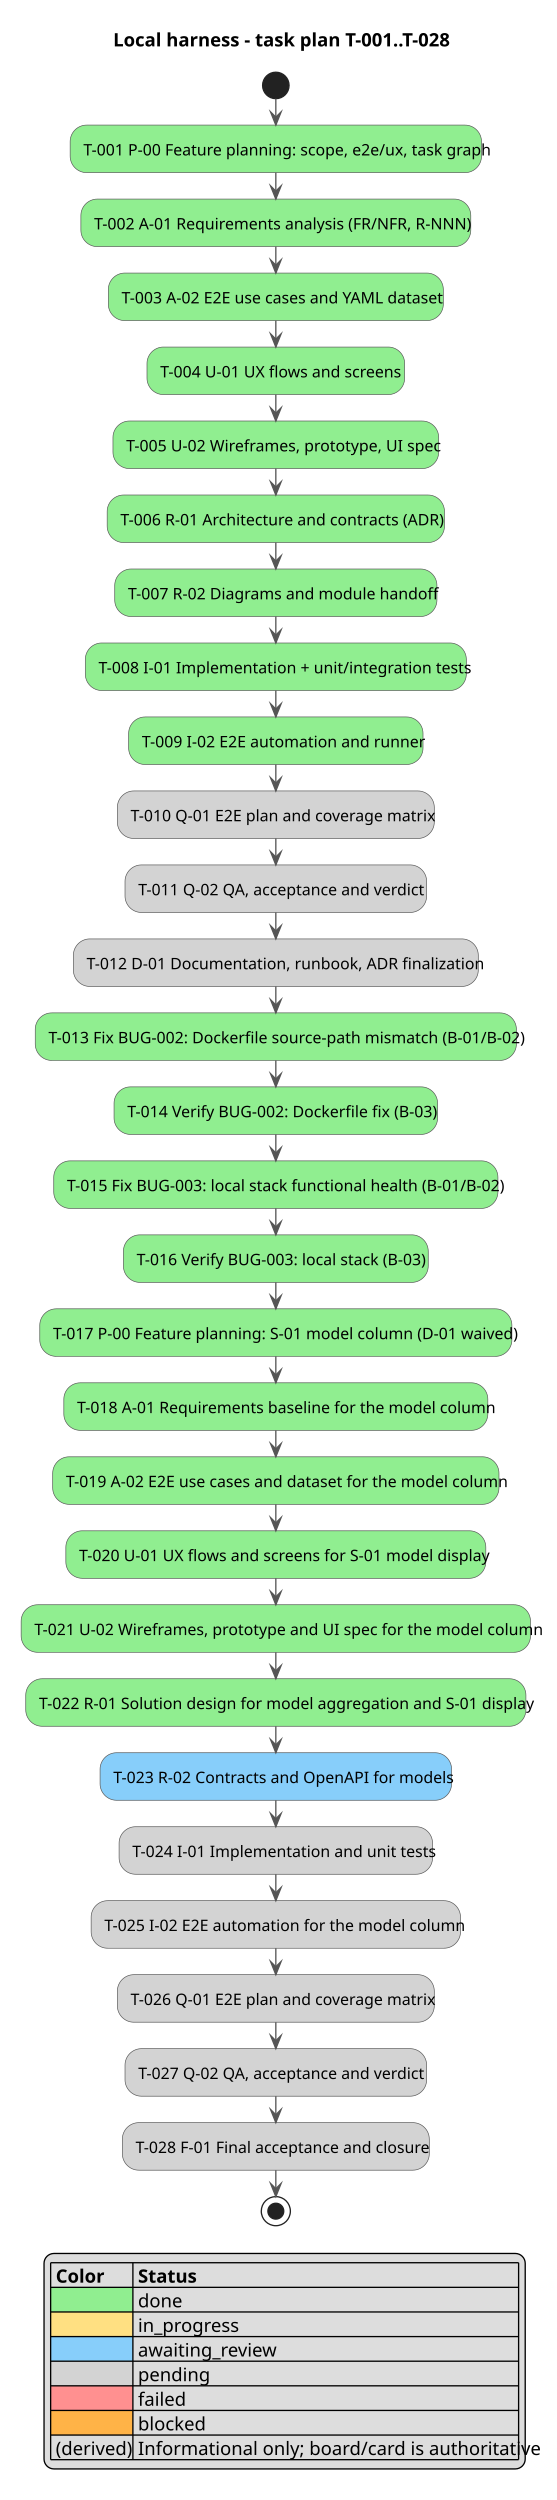
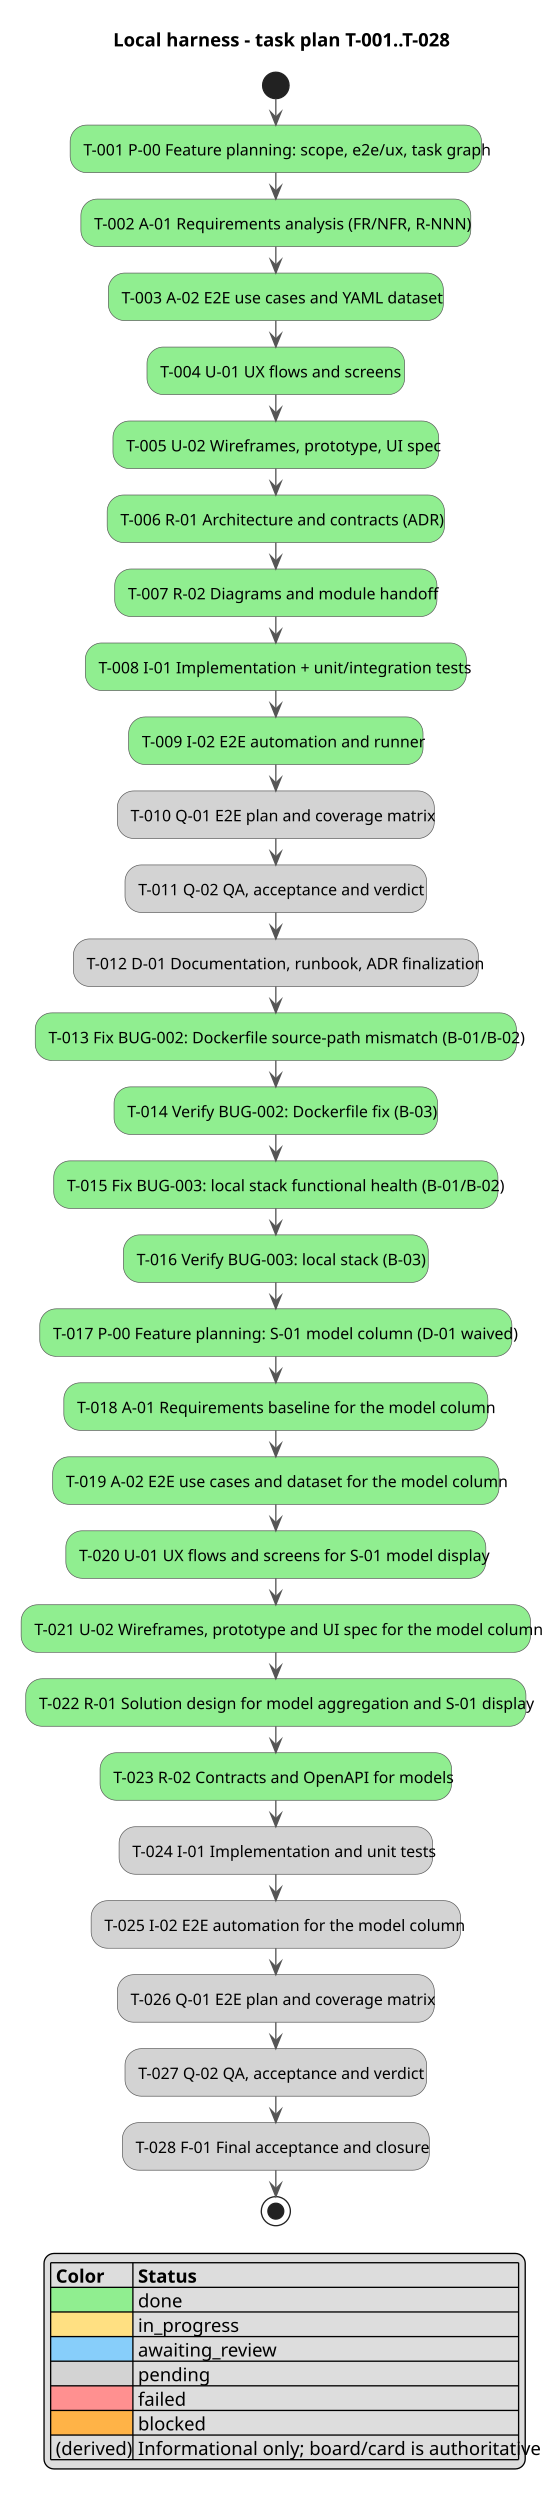
<svg xmlns="http://www.w3.org/2000/svg" version="1.1" data-diagram-type="ACTIVITY" style="width:421px;height:1891px;background:#FFFFFF;" width="421px" height="1891px" viewBox="0 0 421 1891" zoomAndPan="magnify" preserveAspectRatio="none" contentStyleType="text/css">
  <defs />
  <g font-family="sans-serif" lengthAdjust="spacing">
    <g class="title" data-source-line="5">
      <text x="85.599" y="35.107" fill="#000" font-size="14" textLength="248.076" font-weight="700" font-family="Segoe UI">Local harness - task plan T-001..T-028</text>
    </g>
    <ellipse cx="208.637" cy="64.621" rx="10" ry="10" fill="#222" style="stroke:#222;stroke-width:1;" />
    <rect x="53.072" y="94.621" width="311.129" height="35.961" fill="#90EE90" style="stroke:#555;stroke-width:0.5;" rx="12.5" ry="12.5" />
    <text x="63.072" y="117.57" fill="#000" font-size="12" textLength="291.129" font-family="Segoe UI">T-001 P-00 Feature planning: scope, e2e/ux, task graph</text>
    <rect x="61.182" y="150.582" width="294.91" height="35.961" fill="#90EE90" style="stroke:#555;stroke-width:0.5;" rx="12.5" ry="12.5" />
    <text x="71.182" y="173.531" fill="#000" font-size="12" textLength="274.91" font-family="Segoe UI">T-002 A-01 Requirements analysis (FR/NFR, R-NNN)</text>
    <rect x="81.941" y="206.543" width="253.391" height="35.961" fill="#90EE90" style="stroke:#555;stroke-width:0.5;" rx="12.5" ry="12.5" />
    <text x="91.941" y="229.492" fill="#000" font-size="12" textLength="233.391" font-family="Segoe UI">T-003 A-02 E2E use cases and YAML dataset</text>
    <rect x="111.191" y="262.504" width="194.891" height="35.961" fill="#90EE90" style="stroke:#555;stroke-width:0.5;" rx="12.5" ry="12.5" />
    <text x="121.191" y="285.453" fill="#000" font-size="12" textLength="174.891" font-family="Segoe UI">T-004 U-01 UX flows and screens</text>
    <rect x="85.451" y="318.465" width="246.371" height="35.961" fill="#90EE90" style="stroke:#555;stroke-width:0.5;" rx="12.5" ry="12.5" />
    <text x="95.451" y="341.414" fill="#000" font-size="12" textLength="226.371" font-family="Segoe UI">T-005 U-02 Wireframes, prototype, UI spec</text>
    <rect x="81.071" y="374.426" width="255.131" height="35.961" fill="#90EE90" style="stroke:#555;stroke-width:0.5;" rx="12.5" ry="12.5" />
    <text x="91.071" y="397.375" fill="#000" font-size="12" textLength="235.131" font-family="Segoe UI">T-006 R-01 Architecture and contracts (ADR)</text>
    <rect x="86.784" y="430.387" width="243.705" height="35.961" fill="#90EE90" style="stroke:#555;stroke-width:0.5;" rx="12.5" ry="12.5" />
    <text x="96.784" y="453.336" fill="#000" font-size="12" textLength="223.705" font-family="Segoe UI">T-007 R-02 Diagrams and module handoff</text>
    <rect x="64.536" y="486.348" width="288.201" height="35.961" fill="#90EE90" style="stroke:#555;stroke-width:0.5;" rx="12.5" ry="12.5" />
    <text x="74.536" y="509.297" fill="#000" font-size="12" textLength="268.201" font-family="Segoe UI">T-008 I-01 Implementation + unit/integration tests</text>
    <rect x="97.311" y="542.309" width="222.652" height="35.961" fill="#90EE90" style="stroke:#555;stroke-width:0.5;" rx="12.5" ry="12.5" />
    <text x="107.311" y="565.258" fill="#000" font-size="12" textLength="202.652" font-family="Segoe UI">T-009 I-02 E2E automation and runner</text>
    <rect x="88.768" y="598.27" width="239.738" height="35.961" fill="#D3D3D3" style="stroke:#555;stroke-width:0.5;" rx="12.5" ry="12.5" />
    <text x="98.768" y="621.219" fill="#000" font-size="12" textLength="219.738" font-family="Segoe UI">T-010 Q-01 E2E plan and coverage matrix</text>
    <rect x="94.565" y="654.23" width="228.143" height="35.961" fill="#D3D3D3" style="stroke:#555;stroke-width:0.5;" rx="12.5" ry="12.5" />
    <text x="104.565" y="677.18" fill="#000" font-size="12" textLength="208.143" font-family="Segoe UI">T-011 Q-02 QA, acceptance and verdict</text>
    <rect x="55.489" y="710.191" width="306.295" height="35.961" fill="#D3D3D3" style="stroke:#555;stroke-width:0.5;" rx="12.5" ry="12.5" />
    <text x="65.489" y="733.141" fill="#000" font-size="12" textLength="286.295" font-family="Segoe UI">T-012 D-01 Documentation, runbook, ADR finalization</text>
    <rect x="26.667" y="766.152" width="363.939" height="35.961" fill="#90EE90" style="stroke:#555;stroke-width:0.5;" rx="12.5" ry="12.5" />
    <text x="36.667" y="789.102" fill="#000" font-size="12" textLength="343.939" font-family="Segoe UI">T-013 Fix BUG-002: Dockerfile source-path mismatch (B-01/B-02)</text>
    <rect x="86.271" y="822.113" width="244.73" height="35.961" fill="#90EE90" style="stroke:#555;stroke-width:0.5;" rx="12.5" ry="12.5" />
    <text x="96.271" y="845.063" fill="#000" font-size="12" textLength="224.73" font-family="Segoe UI">T-014 Verify BUG-002: Dockerfile fix (B-03)</text>
    <rect x="40.65" y="878.074" width="335.973" height="35.961" fill="#90EE90" style="stroke:#555;stroke-width:0.5;" rx="12.5" ry="12.5" />
    <text x="50.65" y="901.023" fill="#000" font-size="12" textLength="315.973" font-family="Segoe UI">T-015 Fix BUG-003: local stack functional health (B-01/B-02)</text>
    <rect x="93.347" y="934.035" width="230.58" height="35.961" fill="#90EE90" style="stroke:#555;stroke-width:0.5;" rx="12.5" ry="12.5" />
    <text x="103.347" y="956.984" fill="#000" font-size="12" textLength="210.58" font-family="Segoe UI">T-016 Verify BUG-003: local stack (B-03)</text>
    <rect x="30.089" y="989.996" width="357.096" height="35.961" fill="#90EE90" style="stroke:#555;stroke-width:0.5;" rx="12.5" ry="12.5" />
    <text x="40.089" y="1012.945" fill="#000" font-size="12" textLength="337.096" font-family="Segoe UI">T-017 P-00 Feature planning: S-01 model column (D-01 waived)</text>
    <rect x="48.279" y="1045.957" width="320.715" height="35.961" fill="#90EE90" style="stroke:#555;stroke-width:0.5;" rx="12.5" ry="12.5" />
    <text x="58.279" y="1068.906" fill="#000" font-size="12" textLength="300.715" font-family="Segoe UI">T-018 A-01 Requirements baseline for the model column</text>
    <rect x="39.856" y="1101.918" width="337.561" height="35.961" fill="#90EE90" style="stroke:#555;stroke-width:0.5;" rx="12.5" ry="12.5" />
    <text x="49.856" y="1124.867" fill="#000" font-size="12" textLength="317.561" font-family="Segoe UI">T-019 A-02 E2E use cases and dataset for the model column</text>
    <rect x="49.806" y="1157.879" width="317.662" height="35.961" fill="#90EE90" style="stroke:#555;stroke-width:0.5;" rx="12.5" ry="12.5" />
    <text x="59.806" y="1180.828" fill="#000" font-size="12" textLength="297.662" font-family="Segoe UI">T-020 U-01 UX flows and screens for S-01 model display</text>
    <rect x="16" y="1213.84" width="385.273" height="35.961" fill="#90EE90" style="stroke:#555;stroke-width:0.5;" rx="12.5" ry="12.5" />
    <text x="26" y="1236.789" fill="#000" font-size="12" textLength="365.273" font-family="Segoe UI">T-021 U-02 Wireframes, prototype and UI spec for the model column</text>
    <rect x="19.475" y="1269.801" width="378.324" height="35.961" fill="#90EE90" style="stroke:#555;stroke-width:0.5;" rx="12.5" ry="12.5" />
    <text x="29.475" y="1292.75" fill="#000" font-size="12" textLength="358.324" font-family="Segoe UI">T-022 R-01 Solution design for model aggregation and S-01 display</text>
-     <rect x="75.698" y="1325.762" width="265.877" height="35.961" fill="#87CEFA" style="stroke:#555;stroke-width:0.5;" rx="12.5" ry="12.5" />
+     <rect x="75.698" y="1325.762" width="265.877" height="35.961" fill="#90EE90" style="stroke:#555;stroke-width:0.5;" rx="12.5" ry="12.5" />
    <text x="85.698" y="1348.711" fill="#000" font-size="12" textLength="245.877" font-family="Segoe UI">T-023 R-02 Contracts and OpenAPI for models</text>
    <rect x="90.086" y="1381.723" width="237.102" height="35.961" fill="#D3D3D3" style="stroke:#555;stroke-width:0.5;" rx="12.5" ry="12.5" />
    <text x="100.086" y="1404.672" fill="#000" font-size="12" textLength="217.102" font-family="Segoe UI">T-024 I-01 Implementation and unit tests</text>
    <rect x="68.948" y="1437.684" width="279.377" height="35.961" fill="#D3D3D3" style="stroke:#555;stroke-width:0.5;" rx="12.5" ry="12.5" />
    <text x="78.948" y="1460.633" fill="#000" font-size="12" textLength="259.377" font-family="Segoe UI">T-025 I-02 E2E automation for the model column</text>
    <rect x="88.768" y="1493.645" width="239.738" height="35.961" fill="#D3D3D3" style="stroke:#555;stroke-width:0.5;" rx="12.5" ry="12.5" />
    <text x="98.768" y="1516.594" fill="#000" font-size="12" textLength="219.738" font-family="Segoe UI">T-026 Q-01 E2E plan and coverage matrix</text>
    <rect x="94.565" y="1549.605" width="228.143" height="35.961" fill="#D3D3D3" style="stroke:#555;stroke-width:0.5;" rx="12.5" ry="12.5" />
    <text x="104.565" y="1572.555" fill="#000" font-size="12" textLength="208.143" font-family="Segoe UI">T-027 Q-02 QA, acceptance and verdict</text>
    <rect x="92.553" y="1605.566" width="232.168" height="35.961" fill="#D3D3D3" style="stroke:#555;stroke-width:0.5;" rx="12.5" ry="12.5" />
    <text x="102.553" y="1628.516" fill="#000" font-size="12" textLength="212.168" font-family="Segoe UI">T-028 F-01 Final acceptance and closure</text>
    <ellipse cx="208.637" cy="1672.527" rx="11" ry="11" fill="none" style="stroke:#222;stroke-width:1;" />
    <ellipse cx="208.637" cy="1672.527" rx="6" ry="6" fill="#222" style="stroke:#222;stroke-width:1;" />
    <line x1="208.637" y1="74.621" x2="208.637" y2="94.621" style="stroke:#555;stroke-width:1;" />
    <polygon points="204.637,84.621,208.637,94.621,212.637,84.621,208.637,88.621" fill="#555" style="stroke:#555;stroke-width:1;stroke-linejoin:miter;stroke-miterlimit:10;" />
    <line x1="208.637" y1="130.582" x2="208.637" y2="150.582" style="stroke:#555;stroke-width:1;" />
    <polygon points="204.637,140.582,208.637,150.582,212.637,140.582,208.637,144.582" fill="#555" style="stroke:#555;stroke-width:1;stroke-linejoin:miter;stroke-miterlimit:10;" />
    <line x1="208.637" y1="186.543" x2="208.637" y2="206.543" style="stroke:#555;stroke-width:1;" />
    <polygon points="204.637,196.543,208.637,206.543,212.637,196.543,208.637,200.543" fill="#555" style="stroke:#555;stroke-width:1;stroke-linejoin:miter;stroke-miterlimit:10;" />
    <line x1="208.637" y1="242.504" x2="208.637" y2="262.504" style="stroke:#555;stroke-width:1;" />
    <polygon points="204.637,252.504,208.637,262.504,212.637,252.504,208.637,256.504" fill="#555" style="stroke:#555;stroke-width:1;stroke-linejoin:miter;stroke-miterlimit:10;" />
    <line x1="208.637" y1="298.465" x2="208.637" y2="318.465" style="stroke:#555;stroke-width:1;" />
    <polygon points="204.637,308.465,208.637,318.465,212.637,308.465,208.637,312.465" fill="#555" style="stroke:#555;stroke-width:1;stroke-linejoin:miter;stroke-miterlimit:10;" />
    <line x1="208.637" y1="354.426" x2="208.637" y2="374.426" style="stroke:#555;stroke-width:1;" />
    <polygon points="204.637,364.426,208.637,374.426,212.637,364.426,208.637,368.426" fill="#555" style="stroke:#555;stroke-width:1;stroke-linejoin:miter;stroke-miterlimit:10;" />
    <line x1="208.637" y1="410.387" x2="208.637" y2="430.387" style="stroke:#555;stroke-width:1;" />
    <polygon points="204.637,420.387,208.637,430.387,212.637,420.387,208.637,424.387" fill="#555" style="stroke:#555;stroke-width:1;stroke-linejoin:miter;stroke-miterlimit:10;" />
    <line x1="208.637" y1="466.348" x2="208.637" y2="486.348" style="stroke:#555;stroke-width:1;" />
    <polygon points="204.637,476.348,208.637,486.348,212.637,476.348,208.637,480.348" fill="#555" style="stroke:#555;stroke-width:1;stroke-linejoin:miter;stroke-miterlimit:10;" />
    <line x1="208.637" y1="522.309" x2="208.637" y2="542.309" style="stroke:#555;stroke-width:1;" />
    <polygon points="204.637,532.309,208.637,542.309,212.637,532.309,208.637,536.309" fill="#555" style="stroke:#555;stroke-width:1;stroke-linejoin:miter;stroke-miterlimit:10;" />
    <line x1="208.637" y1="578.27" x2="208.637" y2="598.27" style="stroke:#555;stroke-width:1;" />
    <polygon points="204.637,588.27,208.637,598.27,212.637,588.27,208.637,592.27" fill="#555" style="stroke:#555;stroke-width:1;stroke-linejoin:miter;stroke-miterlimit:10;" />
    <line x1="208.637" y1="634.23" x2="208.637" y2="654.23" style="stroke:#555;stroke-width:1;" />
    <polygon points="204.637,644.23,208.637,654.23,212.637,644.23,208.637,648.23" fill="#555" style="stroke:#555;stroke-width:1;stroke-linejoin:miter;stroke-miterlimit:10;" />
    <line x1="208.637" y1="690.191" x2="208.637" y2="710.191" style="stroke:#555;stroke-width:1;" />
    <polygon points="204.637,700.191,208.637,710.191,212.637,700.191,208.637,704.191" fill="#555" style="stroke:#555;stroke-width:1;stroke-linejoin:miter;stroke-miterlimit:10;" />
    <line x1="208.637" y1="746.152" x2="208.637" y2="766.152" style="stroke:#555;stroke-width:1;" />
    <polygon points="204.637,756.152,208.637,766.152,212.637,756.152,208.637,760.152" fill="#555" style="stroke:#555;stroke-width:1;stroke-linejoin:miter;stroke-miterlimit:10;" />
    <line x1="208.637" y1="802.113" x2="208.637" y2="822.113" style="stroke:#555;stroke-width:1;" />
    <polygon points="204.637,812.113,208.637,822.113,212.637,812.113,208.637,816.113" fill="#555" style="stroke:#555;stroke-width:1;stroke-linejoin:miter;stroke-miterlimit:10;" />
    <line x1="208.637" y1="858.074" x2="208.637" y2="878.074" style="stroke:#555;stroke-width:1;" />
    <polygon points="204.637,868.074,208.637,878.074,212.637,868.074,208.637,872.074" fill="#555" style="stroke:#555;stroke-width:1;stroke-linejoin:miter;stroke-miterlimit:10;" />
    <line x1="208.637" y1="914.035" x2="208.637" y2="934.035" style="stroke:#555;stroke-width:1;" />
    <polygon points="204.637,924.035,208.637,934.035,212.637,924.035,208.637,928.035" fill="#555" style="stroke:#555;stroke-width:1;stroke-linejoin:miter;stroke-miterlimit:10;" />
    <line x1="208.637" y1="969.996" x2="208.637" y2="989.996" style="stroke:#555;stroke-width:1;" />
    <polygon points="204.637,979.996,208.637,989.996,212.637,979.996,208.637,983.996" fill="#555" style="stroke:#555;stroke-width:1;stroke-linejoin:miter;stroke-miterlimit:10;" />
    <line x1="208.637" y1="1025.957" x2="208.637" y2="1045.957" style="stroke:#555;stroke-width:1;" />
    <polygon points="204.637,1035.957,208.637,1045.957,212.637,1035.957,208.637,1039.957" fill="#555" style="stroke:#555;stroke-width:1;stroke-linejoin:miter;stroke-miterlimit:10;" />
    <line x1="208.637" y1="1081.918" x2="208.637" y2="1101.918" style="stroke:#555;stroke-width:1;" />
    <polygon points="204.637,1091.918,208.637,1101.918,212.637,1091.918,208.637,1095.918" fill="#555" style="stroke:#555;stroke-width:1;stroke-linejoin:miter;stroke-miterlimit:10;" />
    <line x1="208.637" y1="1137.879" x2="208.637" y2="1157.879" style="stroke:#555;stroke-width:1;" />
    <polygon points="204.637,1147.879,208.637,1157.879,212.637,1147.879,208.637,1151.879" fill="#555" style="stroke:#555;stroke-width:1;stroke-linejoin:miter;stroke-miterlimit:10;" />
    <line x1="208.637" y1="1193.84" x2="208.637" y2="1213.84" style="stroke:#555;stroke-width:1;" />
    <polygon points="204.637,1203.84,208.637,1213.84,212.637,1203.84,208.637,1207.84" fill="#555" style="stroke:#555;stroke-width:1;stroke-linejoin:miter;stroke-miterlimit:10;" />
    <line x1="208.637" y1="1249.801" x2="208.637" y2="1269.801" style="stroke:#555;stroke-width:1;" />
    <polygon points="204.637,1259.801,208.637,1269.801,212.637,1259.801,208.637,1263.801" fill="#555" style="stroke:#555;stroke-width:1;stroke-linejoin:miter;stroke-miterlimit:10;" />
    <line x1="208.637" y1="1305.762" x2="208.637" y2="1325.762" style="stroke:#555;stroke-width:1;" />
    <polygon points="204.637,1315.762,208.637,1325.762,212.637,1315.762,208.637,1319.762" fill="#555" style="stroke:#555;stroke-width:1;stroke-linejoin:miter;stroke-miterlimit:10;" />
    <line x1="208.637" y1="1361.723" x2="208.637" y2="1381.723" style="stroke:#555;stroke-width:1;" />
    <polygon points="204.637,1371.723,208.637,1381.723,212.637,1371.723,208.637,1375.723" fill="#555" style="stroke:#555;stroke-width:1;stroke-linejoin:miter;stroke-miterlimit:10;" />
    <line x1="208.637" y1="1417.684" x2="208.637" y2="1437.684" style="stroke:#555;stroke-width:1;" />
    <polygon points="204.637,1427.684,208.637,1437.684,212.637,1427.684,208.637,1431.684" fill="#555" style="stroke:#555;stroke-width:1;stroke-linejoin:miter;stroke-miterlimit:10;" />
    <line x1="208.637" y1="1473.645" x2="208.637" y2="1493.645" style="stroke:#555;stroke-width:1;" />
    <polygon points="204.637,1483.645,208.637,1493.645,212.637,1483.645,208.637,1487.645" fill="#555" style="stroke:#555;stroke-width:1;stroke-linejoin:miter;stroke-miterlimit:10;" />
    <line x1="208.637" y1="1529.605" x2="208.637" y2="1549.605" style="stroke:#555;stroke-width:1;" />
    <polygon points="204.637,1539.605,208.637,1549.605,212.637,1539.605,208.637,1543.605" fill="#555" style="stroke:#555;stroke-width:1;stroke-linejoin:miter;stroke-miterlimit:10;" />
    <line x1="208.637" y1="1585.566" x2="208.637" y2="1605.566" style="stroke:#555;stroke-width:1;" />
    <polygon points="204.637,1595.566,208.637,1605.566,212.637,1595.566,208.637,1599.566" fill="#555" style="stroke:#555;stroke-width:1;stroke-linejoin:miter;stroke-miterlimit:10;" />
    <line x1="208.637" y1="1641.527" x2="208.637" y2="1661.527" style="stroke:#555;stroke-width:1;" />
    <polygon points="204.637,1651.527,208.637,1661.527,212.637,1651.527,208.637,1655.527" fill="#555" style="stroke:#555;stroke-width:1;stroke-linejoin:miter;stroke-miterlimit:10;" />
    <g class="legend" data-source-line="38">
      <rect x="33.309" y="1704.527" width="363.965" height="162.969" fill="#DDD" style="stroke:#000;stroke-width:1;" rx="7.5" ry="7.5" />
      <text x="42.171" y="1726.635" fill="#000" font-size="14" textLength="35.403" font-weight="700" font-family="Segoe UI">Color</text>
      <text x="104.385" y="1726.635" fill="#000" font-size="14" textLength="40.906" font-weight="700" font-family="Segoe UI">Status</text>
      <rect x="38.309" y="1730.148" width="62.214" height="18.621" fill="#90EE90" style="stroke:none;" />
      <text x="38.309" y="1745.256" fill="#000" font-size="14" font-family="Segoe UI"> </text>
      <text x="104.357" y="1745.256" fill="#000" font-size="14" textLength="31.691" font-family="Segoe UI">done</text>
      <rect x="38.309" y="1748.77" width="62.214" height="18.621" fill="#FFE082" style="stroke:none;" />
      <text x="38.309" y="1763.877" fill="#000" font-size="14" font-family="Segoe UI"> </text>
      <text x="104.357" y="1763.877" fill="#000" font-size="14" textLength="70.738" font-family="Segoe UI">in_progress</text>
      <rect x="38.309" y="1767.391" width="62.214" height="18.621" fill="#87CEFA" style="stroke:none;" />
      <text x="38.309" y="1782.498" fill="#000" font-size="14" font-family="Segoe UI"> </text>
      <text x="104.357" y="1782.498" fill="#000" font-size="14" textLength="97.59" font-family="Segoe UI">awaiting_review</text>
      <rect x="38.309" y="1786.012" width="62.214" height="18.621" fill="#D3D3D3" style="stroke:none;" />
      <text x="38.309" y="1801.119" fill="#000" font-size="14" font-family="Segoe UI"> </text>
      <text x="104.357" y="1801.119" fill="#000" font-size="14" textLength="51.276" font-family="Segoe UI">pending</text>
      <rect x="38.309" y="1804.633" width="62.214" height="18.621" fill="#FF9090" style="stroke:none;" />
      <text x="38.309" y="1819.74" fill="#000" font-size="14" font-family="Segoe UI"> </text>
      <text x="104.357" y="1819.74" fill="#000" font-size="14" textLength="33.852" font-family="Segoe UI">failed</text>
      <rect x="38.309" y="1823.254" width="62.214" height="18.621" fill="#FFB347" style="stroke:none;" />
      <text x="38.309" y="1838.361" fill="#000" font-size="14" font-family="Segoe UI"> </text>
      <text x="104.357" y="1838.361" fill="#000" font-size="14" textLength="48.815" font-family="Segoe UI">blocked</text>
      <text x="42.144" y="1856.982" fill="#000" font-size="14" textLength="54.544" font-family="Segoe UI">(derived)</text>
      <text x="104.357" y="1856.982" fill="#000" font-size="14" textLength="284.081" font-family="Segoe UI">Informational only; board/card is authoritative</text>
      <line x1="38.309" y1="1711.527" x2="392.273" y2="1711.527" style="stroke:#000;stroke-width:1;" />
      <line x1="38.309" y1="1730.148" x2="392.273" y2="1730.148" style="stroke:#000;stroke-width:1;" />
      <line x1="38.309" y1="1748.77" x2="392.273" y2="1748.77" style="stroke:#000;stroke-width:1;" />
      <line x1="38.309" y1="1767.391" x2="392.273" y2="1767.391" style="stroke:#000;stroke-width:1;" />
      <line x1="38.309" y1="1786.012" x2="392.273" y2="1786.012" style="stroke:#000;stroke-width:1;" />
      <line x1="38.309" y1="1804.633" x2="392.273" y2="1804.633" style="stroke:#000;stroke-width:1;" />
      <line x1="38.309" y1="1823.254" x2="392.273" y2="1823.254" style="stroke:#000;stroke-width:1;" />
      <line x1="38.309" y1="1841.875" x2="392.273" y2="1841.875" style="stroke:#000;stroke-width:1;" />
      <line x1="38.309" y1="1860.496" x2="392.273" y2="1860.496" style="stroke:#000;stroke-width:1;" />
      <line x1="38.309" y1="1711.527" x2="38.309" y2="1860.496" style="stroke:#000;stroke-width:1;" />
      <line x1="100.522" y1="1711.527" x2="100.522" y2="1860.496" style="stroke:#000;stroke-width:1;" />
      <line x1="392.273" y1="1711.527" x2="392.273" y2="1860.496" style="stroke:#000;stroke-width:1;" />
    </g>
  </g>
</svg>
